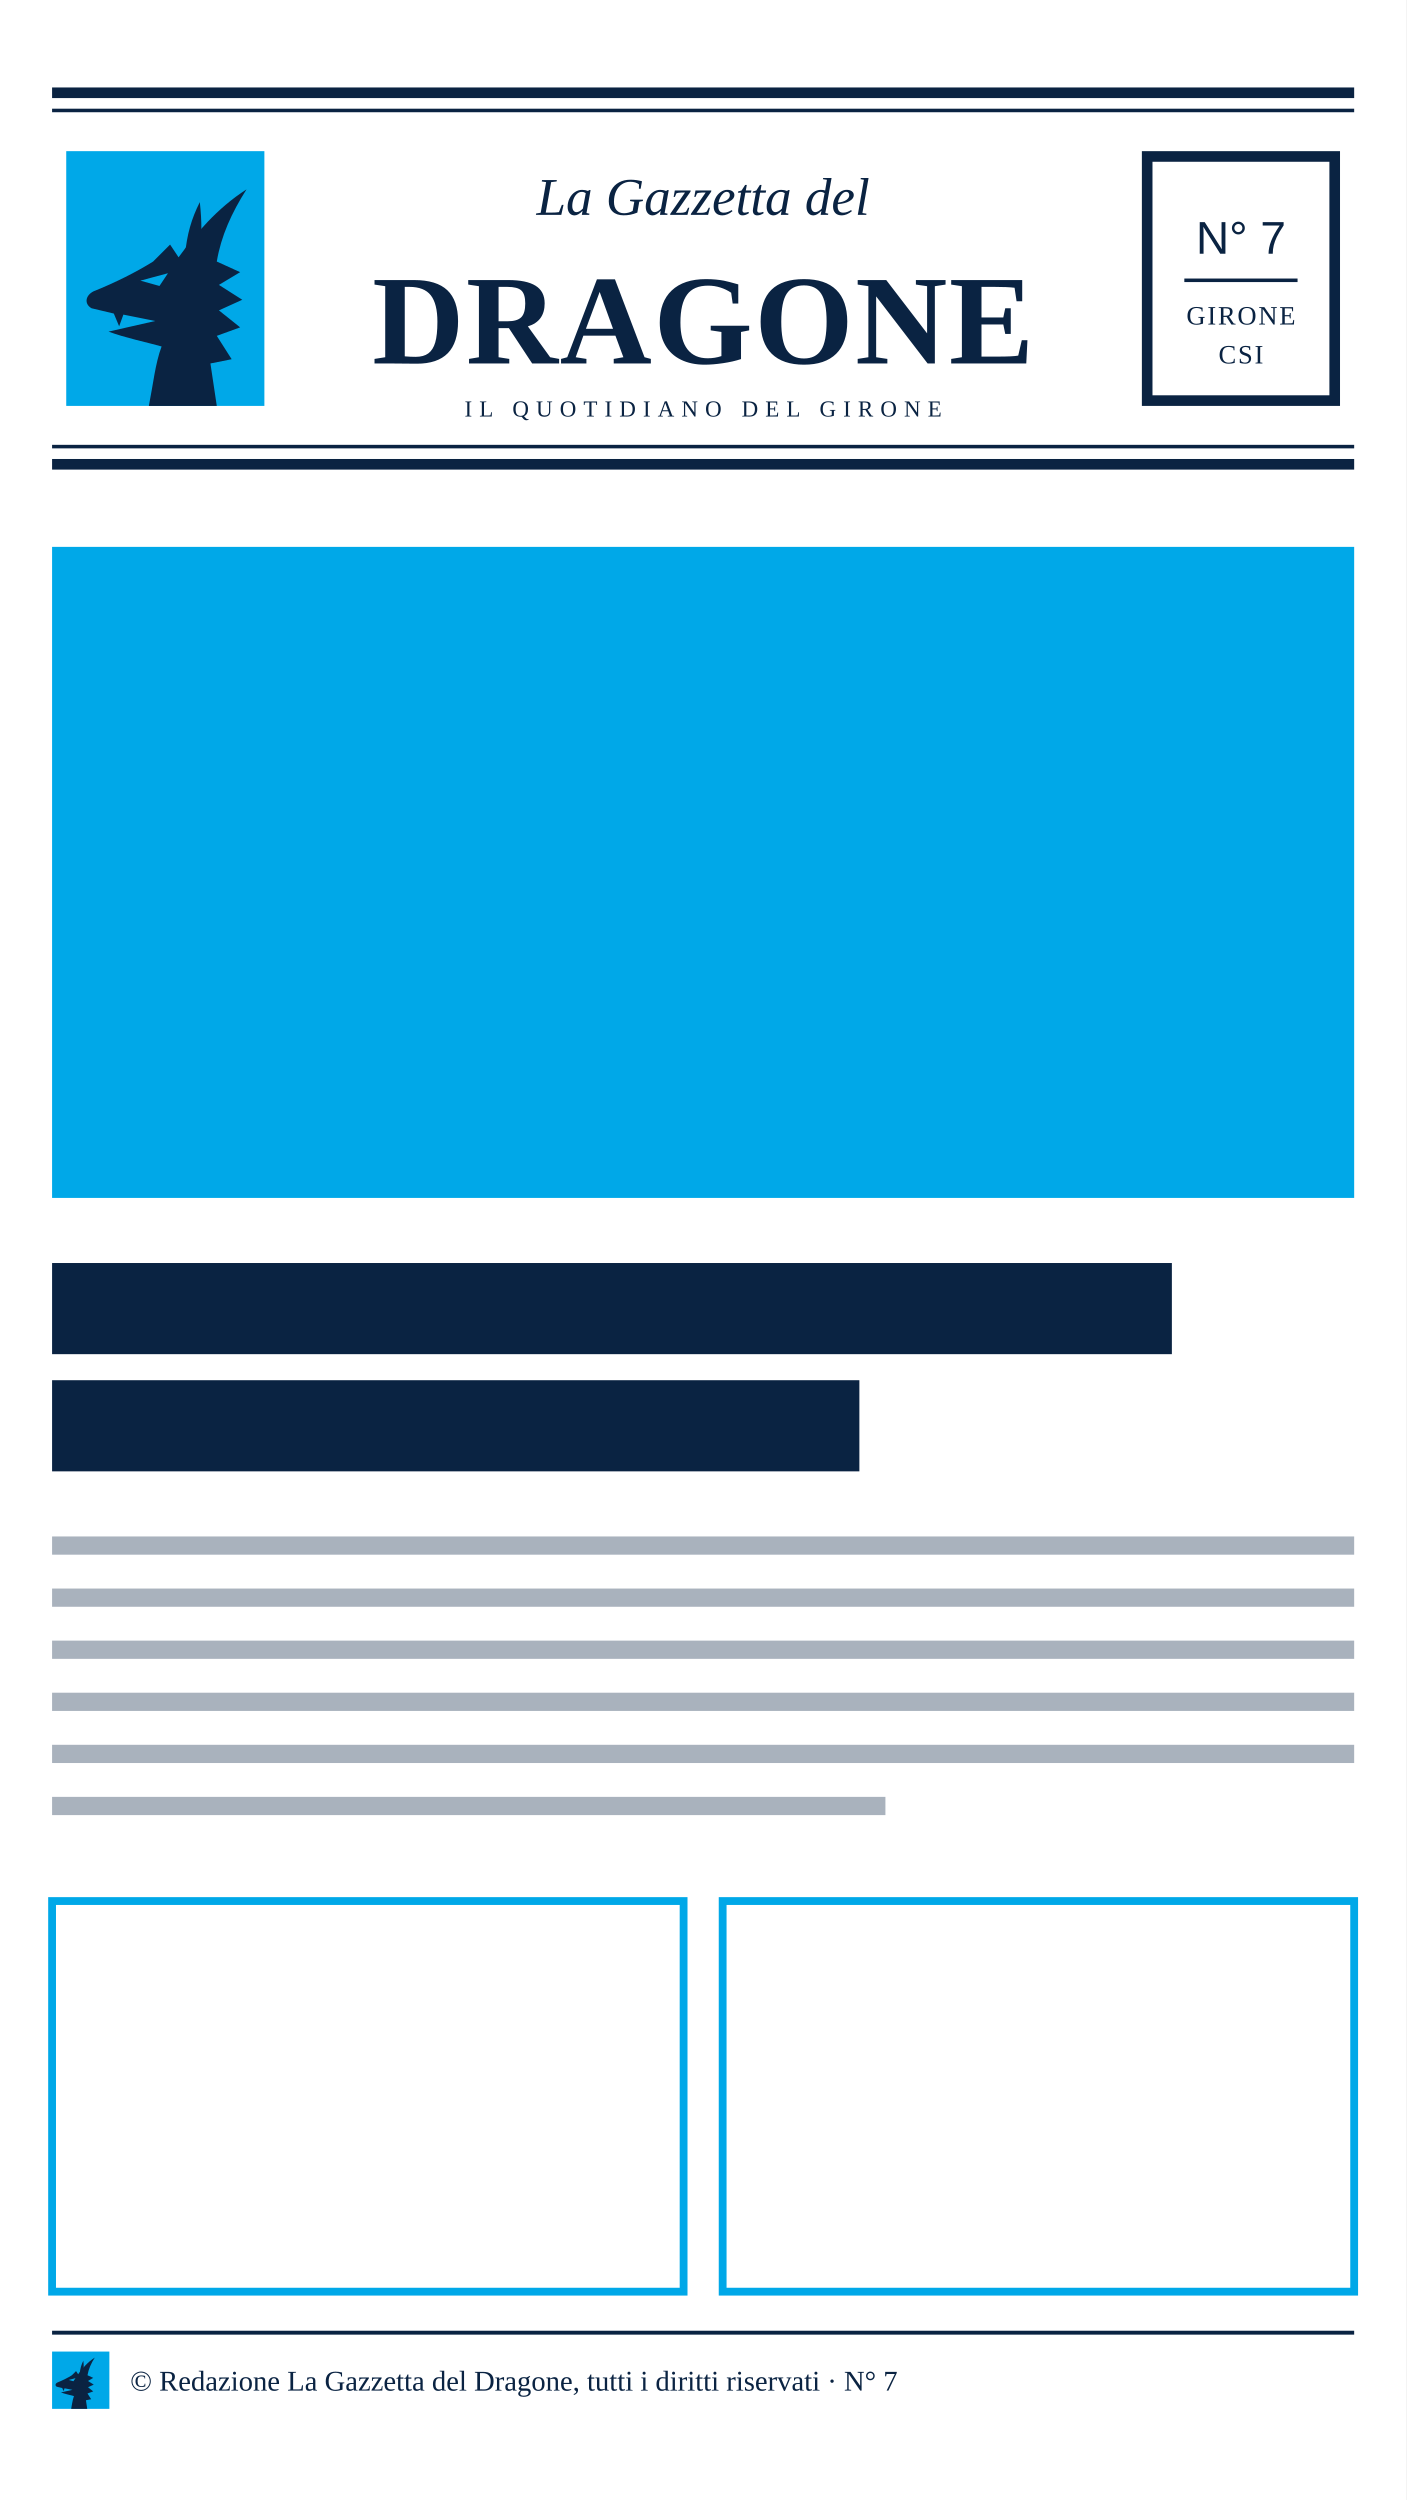
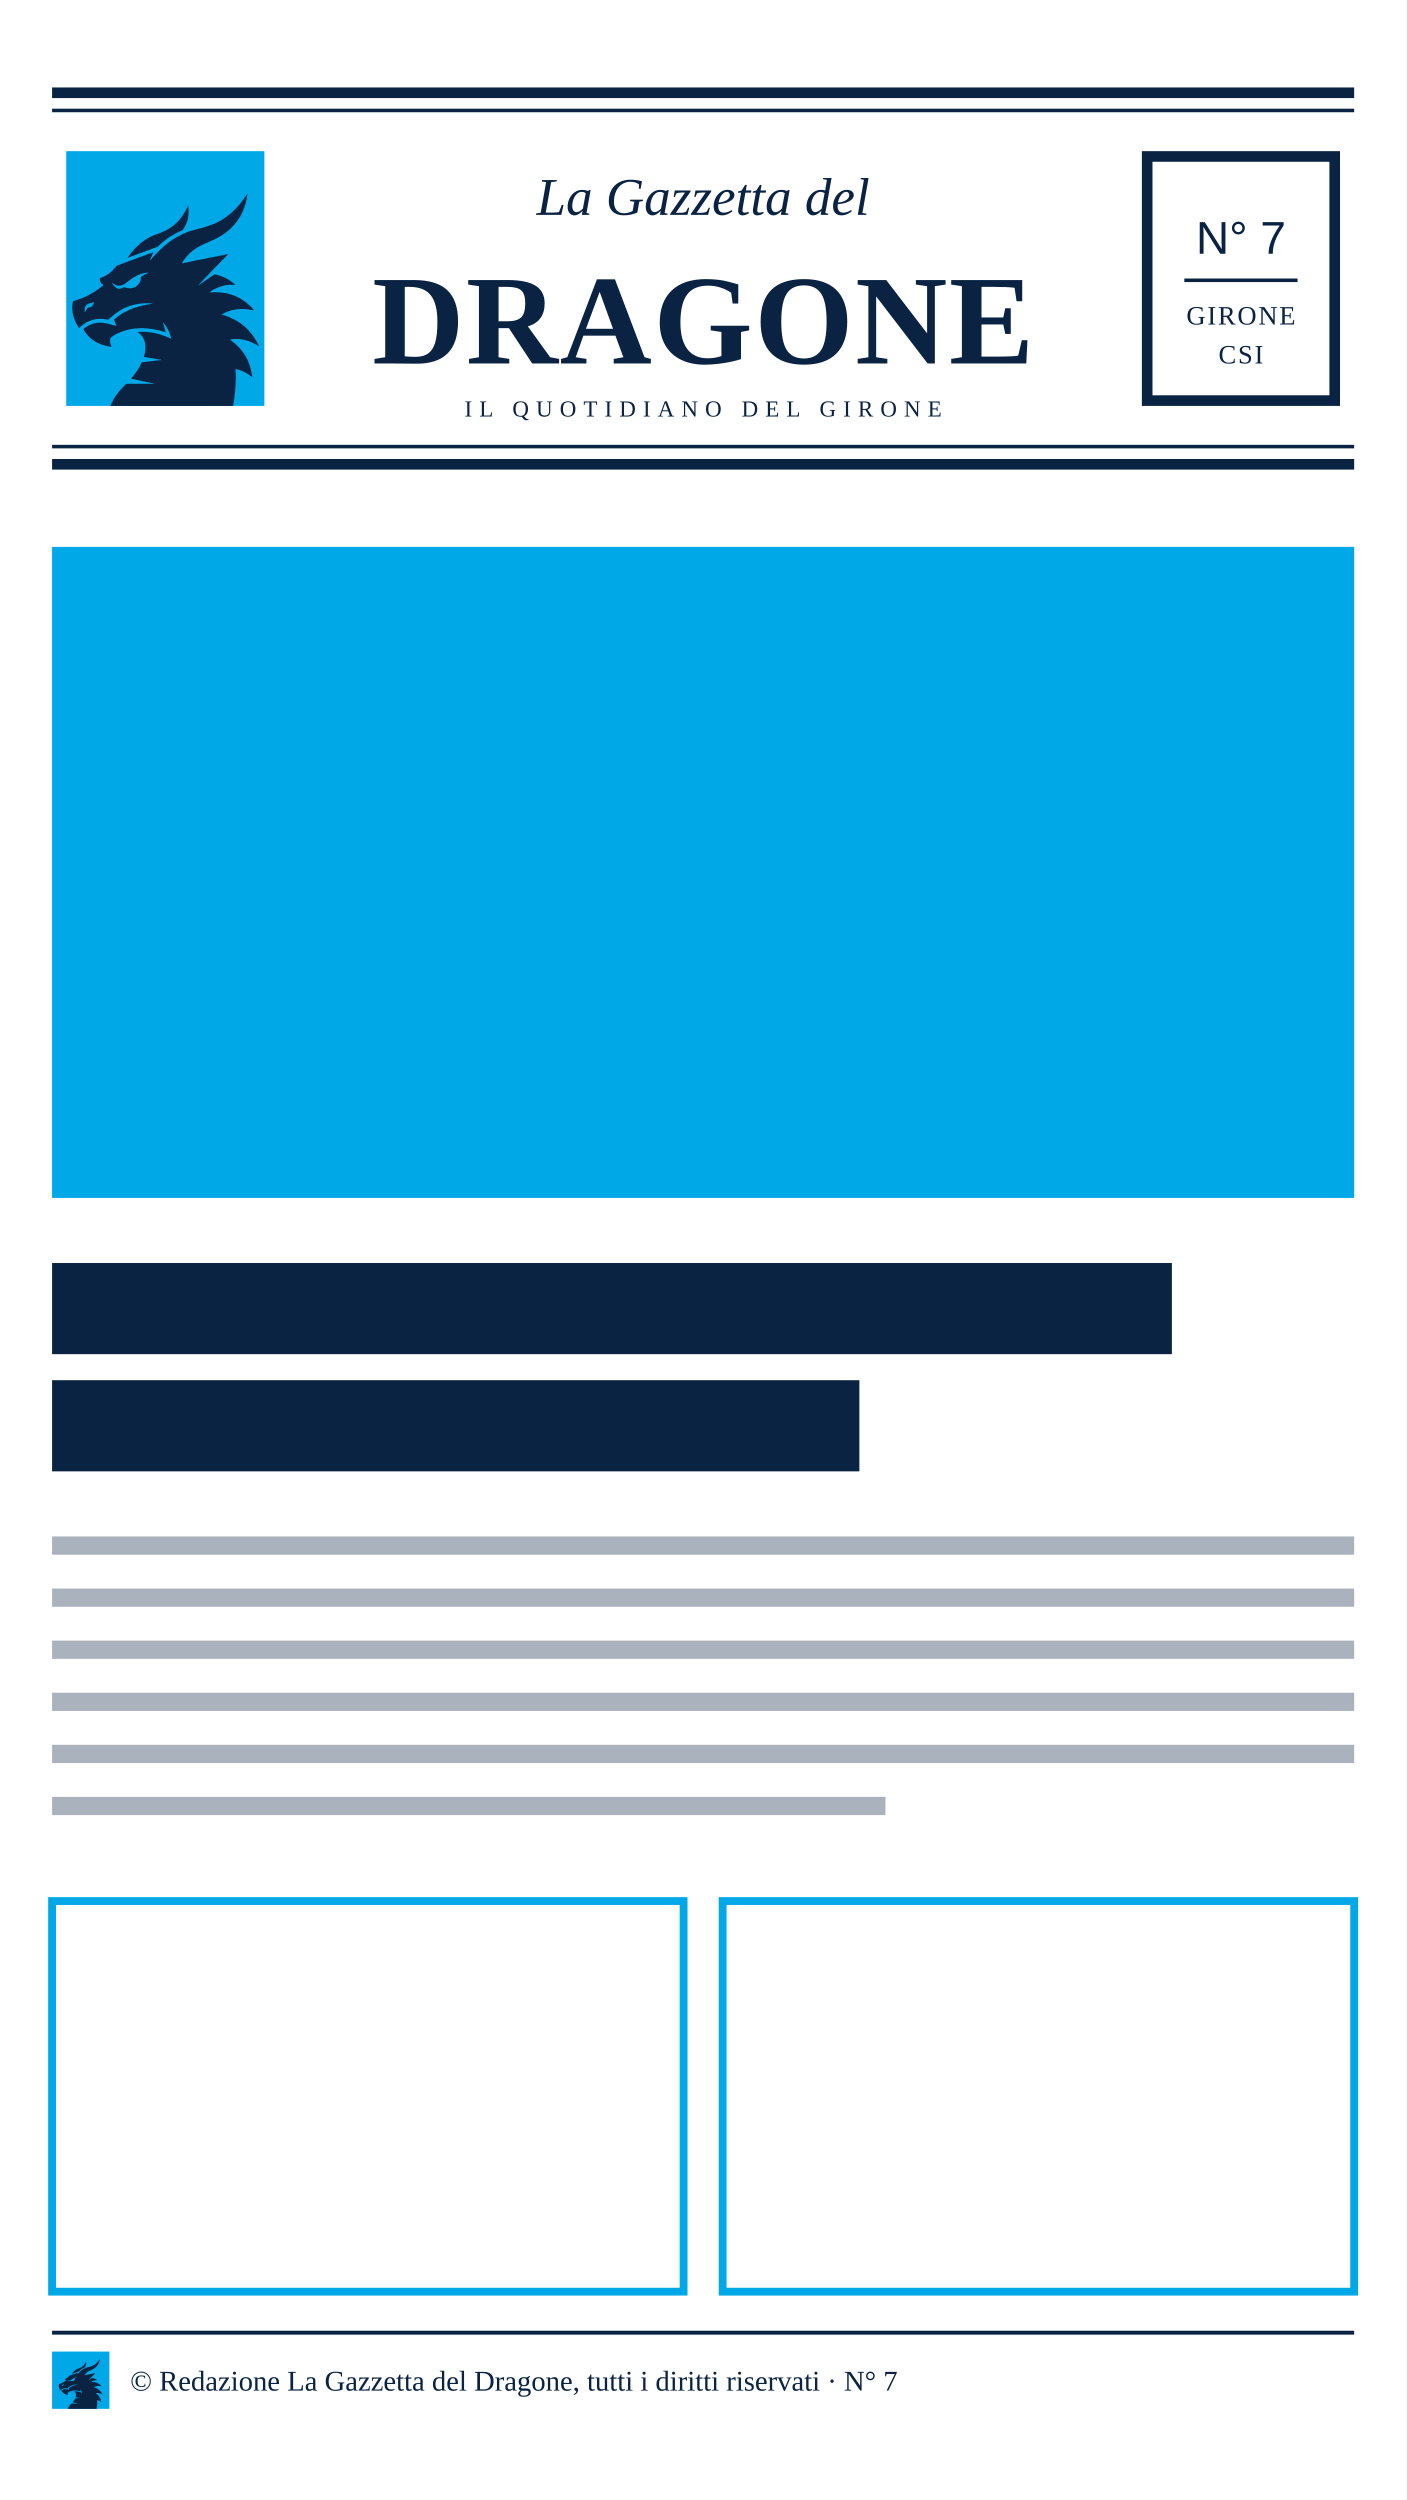
<svg xmlns="http://www.w3.org/2000/svg" viewBox="0 0 1080 1920">
  <rect width="1080" height="1920" fill="#FFFFFF" />
  <g transform="translate(18.26087 40) scale(1.358696)">
    <rect x="16" y="20" width="736" height="6" fill="#0A2342" />
    <rect x="16" y="32" width="736" height="2" fill="#0A2342" />
    <rect x="16" y="222" width="736" height="2" fill="#0A2342" />
    <rect x="16" y="230" width="736" height="6" fill="#0A2342" />
    <rect x="24" y="56" width="112" height="144" fill="#00A8E8" />
    <clipPath id="ear">
      <rect x="24" y="56" width="112" height="144" />
    </clipPath>
    <g clip-path="url(#ear)">
-       <g transform="translate(3.5 60.8) scale(0.6)" fill="#0A2342">
-         <path d="M146 90 C148 70 152 56 160 40 C162 58 162 74 160 92 Z" />
-         <path fill-rule="evenodd" d="M140 92 C156 70 176 46 204 28 C190 50 180 72 176 96 L198 106 L178 118 L200 132 L178 142 L198 158 L176 166 L190 188 L170 192 L176 232 L112 232 C116 212 118 192 124 176 C110 172 90 168 74 162 L118 152 L88 146 L84 157 L79 145 L58 140 C51 136 52 128 60 124 C80 116 100 106 116 96 L132 80 Z M104 114 L130 107 L122 119 Z" />
+       <g transform="translate(20 80) scale(0.47)" fill="#0A2342">
+         <path fill-rule="evenodd" d="M155.1 14.4 L154.8 14.7 L154.8 15.0 L152.3 20.3 L147.9 27.3 L143.6 32.7 L139.2 36.9 L135.5 39.9 L132.3 42.0 L127.9 44.5 L120.9 47.6 L115.0 49.6 L111.2 51.2 L107.4 53.1 L102.5 56.2 L97.2 60.2 L91.6 65.5 L88.5 68.9 L85.9 72.1 L82.6 76.8 L82.6 77.1 L118.5 63.9 L123.7 59.0 L129.9 54.1 L134.1 51.4 L139.7 48.1 L144.8 45.5 L148.4 43.9 L150.7 40.6 L152.7 36.8 L154.6 31.2 L155.1 28.9 L155.2 26.8 L155.4 26.7 L155.5 23.0 L155.7 22.8 L155.5 17.4 L155.4 17.2ZM226.4 0.0 L220.5 8.5 L216.7 13.3 L212.6 17.8 L207.8 22.5 L204.7 25.1 L200.2 28.5 L195.3 31.8 L189.2 35.1 L184.1 37.2 L172.8 41.0 L161.3 43.9 L155.4 45.8 L150.0 47.9 L142.5 51.7 L138.6 54.0 L133.0 57.7 L126.1 63.3 L121.1 67.8 L114.0 75.1 L109.5 80.4 L109.3 79.7 L113.2 70.6 L104.6 73.5 L103.4 74.2 L100.5 75.1 L98.8 75.9 L95.8 76.8 L94.1 77.6 L89.9 79.0 L88.7 79.6 L87.4 79.9 L76.1 84.2 L69.4 86.6 L63.7 92.9 L61.8 94.6 L59.2 96.7 L54.7 99.3 L48.8 101.9 L49.0 104.6 L49.9 106.7 L50.5 107.7 L53.0 110.0 L53.0 110.3 L48.3 114.0 L43.1 117.6 L35.0 122.3 L31.3 124.1 L26.9 126.0 L23.2 127.2 L22.7 127.5 L16.7 129.4 L16.2 131.4 L16.1 133.3 L15.9 133.4 L15.9 134.8 L15.7 135.0 L15.7 139.3 L15.9 139.5 L16.1 142.3 L16.8 146.3 L17.9 149.6 L17.9 150.0 L19.5 153.9 L21.5 157.8 L24.0 161.7 L24.3 161.7 L26.1 159.8 L28.8 157.6 L32.3 155.2 L35.0 153.8 L39.5 152.0 L45.1 150.8 L48.8 150.7 L49.0 150.5 L52.8 150.7 L53.0 150.8 L54.2 150.8 L54.4 151.0 L57.2 151.3 L58.1 151.6 L59.0 151.6 L67.1 144.8 L72.1 141.2 L78.6 137.6 L84.2 135.3 L91.3 133.3 L94.6 132.8 L94.7 132.7 L96.7 132.5 L96.9 132.3 L98.0 132.3 L98.1 132.2 L101.4 132.0 L101.5 131.9 L110.1 131.9 L110.2 132.0 L111.9 132.0 L112.1 132.2 L111.9 132.5 L111.3 132.7 L110.2 132.7 L110.1 132.8 L106.5 133.3 L102.6 134.2 L101.2 134.4 L93.6 136.4 L89.9 137.6 L83.7 140.1 L76.4 143.8 L70.8 147.5 L65.9 151.7 L68.7 158.4 L68.5 158.9 L64.6 158.1 L63.2 157.6 L62.6 157.6 L59.7 156.7 L53.9 155.5 L51.3 155.3 L51.1 155.2 L46.0 155.3 L40.7 156.4 L37.8 157.5 L33.7 159.5 L31.0 161.4 L29.2 162.8 L29.2 163.1 L30.3 165.1 L32.7 168.5 L34.4 170.5 L37.8 173.9 L41.7 176.9 L43.7 178.1 L46.6 179.7 L51.0 181.5 L57.9 183.5 L62.8 184.3 L62.8 183.9 L61.4 179.7 L61.2 176.3 L61.5 174.9 L62.1 173.5 L63.4 172.1 L64.9 171.0 L68.8 168.8 L74.7 166.2 L80.9 164.2 L86.3 162.9 L90.2 162.4 L90.4 162.3 L93.6 162.1 L93.8 162.0 L96.1 162.0 L96.3 161.8 L102.2 161.8 L102.3 162.0 L106.7 162.1 L106.8 162.3 L111.6 162.8 L116.6 163.7 L117.4 164.0 L121.3 164.8 L126.1 166.3 L128.1 166.8 L126.8 161.7 L125.0 155.8 L125.1 155.2 L125.6 155.5 L127.9 158.6 L130.1 162.1 L132.0 165.9 L133.7 170.2 L133.8 171.1 L134.9 174.2 L134.6 174.5 L129.9 172.4 L125.9 171.0 L125.4 170.7 L120.6 169.1 L115.7 167.9 L111.6 167.1 L107.0 166.6 L106.8 166.5 L105.3 166.5 L105.1 166.3 L102.5 166.3 L102.3 166.2 L94.4 166.3 L94.7 166.8 L97.2 168.6 L98.4 169.9 L100.2 172.1 L102.2 175.8 L103.1 178.7 L103.6 181.2 L103.6 182.3 L103.7 182.5 L103.7 187.6 L103.6 187.7 L103.6 189.1 L103.4 189.3 L103.4 190.2 L102.3 195.2 L101.9 196.3 L102.5 196.6 L103.3 196.6 L103.4 196.7 L104.2 196.7 L104.3 196.9 L105.1 196.9 L110.9 198.0 L111.8 198.0 L117.5 199.1 L122.3 199.7 L122.6 200.0 L121.9 200.3 L116.8 200.8 L116.6 200.9 L115.5 200.9 L114.1 201.2 L112.7 201.2 L112.6 201.4 L107.4 201.9 L107.3 202.0 L103.6 202.3 L103.4 202.5 L100.6 202.6 L99.2 202.9 L96.6 208.4 L93.6 213.2 L90.4 217.7 L86.5 222.5 L87.3 222.8 L93.0 223.9 L100.2 225.6 L107.8 227.0 L110.1 227.6 L112.4 227.9 L113.6 228.4 L113.2 228.7 L80.9 228.7 L80.3 229.0 L73.9 235.7 L68.8 242.2 L66.3 245.9 L64.5 249.2 L62.0 254.3 L61.4 255.8 L61.5 256.0 L208.9 256.0 L209.4 254.6 L210.0 249.9 L210.3 248.9 L210.3 247.9 L210.5 247.8 L210.5 246.8 L210.6 246.7 L211.4 238.9 L211.5 238.8 L211.9 233.5 L212.0 233.3 L212.2 228.2 L212.3 228.1 L212.3 223.4 L212.5 223.3 L212.5 217.8 L212.3 217.7 L212.3 214.4 L212.2 214.3 L212.0 211.3 L212.3 211.0 L216.2 211.9 L222.3 214.3 L226.9 216.9 L232.2 220.8 L232.2 219.7 L232.0 219.5 L232.0 218.8 L231.1 213.8 L229.4 207.3 L227.4 201.7 L224.0 195.0 L221.3 191.0 L217.0 185.7 L211.5 180.4 L206.1 176.1 L205.8 175.6 L206.1 175.3 L207.8 175.2 L208.0 175.0 L209.5 175.0 L209.7 174.9 L216.2 174.9 L216.4 175.0 L217.8 175.0 L217.9 175.2 L218.8 175.2 L222.9 175.9 L226.4 176.9 L230.3 178.3 L236.1 181.1 L240.3 183.5 L240.3 183.2 L237.1 177.2 L232.3 169.9 L227.4 164.0 L222.7 159.5 L217.9 155.8 L214.8 153.8 L210.9 151.6 L203.8 148.3 L200.2 146.9 L195.9 145.5 L195.7 145.1 L200.4 142.7 L206.0 140.7 L208.9 139.9 L212.9 139.3 L213.1 139.2 L214.2 139.2 L214.3 139.0 L218.4 138.9 L218.5 138.7 L224.4 138.9 L224.6 139.0 L227.4 139.2 L234.7 140.6 L230.2 135.6 L224.9 130.9 L217.8 126.1 L211.9 123.2 L204.7 120.7 L198.1 119.3 L194.3 119.0 L194.2 118.8 L192.5 118.8 L192.3 118.7 L189.2 118.7 L189.1 118.5 L185.6 118.5 L185.5 118.7 L181.6 118.7 L181.4 118.5 L182.7 117.3 L185.6 115.4 L190.8 113.0 L195.3 111.4 L198.2 110.6 L201.5 110.0 L202.6 110.0 L202.7 109.8 L204.3 109.8 L204.4 109.7 L211.7 109.7 L210.2 108.1 L205.8 104.9 L202.4 102.7 L198.5 100.7 L191.5 98.1 L191.1 98.1 L187.7 97.0 L186.9 97.0 L172.1 107.1 L167.6 110.3 L167.3 110.5 L167.2 110.3 L185.3 91.2 L203.3 72.8 L202.6 72.8 L196.3 74.2 L195.6 74.2 L190.0 75.4 L186.9 75.9 L185.3 76.3 L182.2 76.8 L181.4 77.1 L179.1 77.4 L178.3 77.7 L177.6 77.7 L176.8 78.0 L162.2 80.8 L161.4 81.1 L159.3 81.5 L158.5 81.8 L155.5 82.2 L154.8 82.5 L151.0 83.2 L148.7 83.8 L147.9 83.8 L147.8 83.6 L149.3 81.0 L153.4 75.6 L157.7 71.1 L161.4 68.0 L165.8 65.0 L169.3 63.0 L176.2 59.7 L177.6 59.3 L183.8 56.3 L185.5 55.7 L190.1 53.4 L195.3 50.4 L197.9 48.7 L202.2 45.5 L205.8 42.4 L209.5 38.6 L212.9 34.6 L216.8 29.0 L218.7 25.8 L221.5 19.9 L224.1 12.3 L225.7 5.7 L226.3 1.1 L226.4 0.9ZM41.7 130.6 L41.8 131.1 L41.5 132.2 L40.3 134.5 L38.9 135.9 L37.6 136.5 L35.3 137.0 L34.5 137.5 L32.7 139.5 L31.1 142.4 L30.8 142.6 L30.6 142.4 L30.8 138.4 L31.4 136.1 L32.3 134.5 L33.4 133.4 L35.0 132.5 L36.7 131.9 L39.5 131.3 L40.6 130.8ZM107.3 95.1 L107.0 95.4 L103.9 96.8 L98.8 99.8 L98.4 100.1 L98.3 100.7 L98.3 102.1 L97.7 104.9 L96.4 107.5 L95.5 108.9 L93.3 111.1 L92.2 111.9 L90.1 113.0 L88.7 113.4 L87.1 113.7 L84.3 113.9 L84.2 113.7 L81.7 113.6 L78.4 112.6 L77.8 112.6 L75.0 113.9 L73.5 114.3 L72.7 114.3 L72.5 114.5 L70.8 114.3 L69.0 113.6 L67.9 112.8 L65.2 110.0 L63.8 107.5 L64.0 107.4 L64.5 107.5 L65.2 108.3 L66.6 109.2 L69.4 110.5 L72.2 110.8 L72.4 110.6 L73.6 110.6 L75.0 110.3 L77.2 109.5 L78.6 108.8 L86.3 103.0 L89.6 100.8 L94.6 98.1 L98.0 96.7 L101.9 95.6 L104.3 95.3 L104.5 95.1 L105.6 95.1 L105.7 95.0 L107.1 95.0Z" />
      </g>
    </g>
    <path fill="#0A2342" fill-rule="evenodd" d="M632 56 H744 V200 H632 Z M638 62 H738 V194 H638 Z" />
    <text x="688" y="114" font-family="'Franklin Gothic Demi', 'Franklin Gothic Medium', Arial, sans-serif" font-size="26" text-anchor="middle" fill="#0A2342">N° 7</text>
    <rect x="656" y="128" width="64" height="2" fill="#0A2342" />
    <text x="688" y="154" font-family="Georgia, 'Times New Roman', serif" font-size="15" letter-spacing="1" text-anchor="middle" fill="#0A2342">GIRONE</text>
    <text x="688" y="176" font-family="Georgia, 'Times New Roman', serif" font-size="15" letter-spacing="1" text-anchor="middle" fill="#0A2342">CSI</text>
    <text x="384" y="92" font-family="Georgia, 'Times New Roman', serif" font-size="30" font-style="italic" text-anchor="middle" fill="#0A2342">La Gazzetta del</text>
    <text x="384" y="176" font-family="Georgia, 'Times New Roman', serif" font-size="72" font-weight="700" letter-spacing="1" text-anchor="middle" fill="#0A2342">DRAGONE</text>
    <text x="384" y="206" font-family="Georgia, 'Times New Roman', serif" font-size="13" letter-spacing="4" text-anchor="middle" fill="#0A2342">IL QUOTIDIANO DEL GIRONE</text>
  </g>
  <rect x="40" y="420" width="1000" height="500" fill="#00A8E8" />
  <rect x="40" y="970" width="860" height="70" fill="#0A2342" />
  <rect x="40" y="1060" width="620" height="70" fill="#0A2342" />
  <rect x="40" y="1180" width="1000" height="14" fill="#0A2342" opacity="0.35" />
  <rect x="40" y="1220" width="1000" height="14" fill="#0A2342" opacity="0.35" />
  <rect x="40" y="1260" width="1000" height="14" fill="#0A2342" opacity="0.35" />
  <rect x="40" y="1300" width="1000" height="14" fill="#0A2342" opacity="0.35" />
  <rect x="40" y="1340" width="1000" height="14" fill="#0A2342" opacity="0.35" />
  <rect x="40" y="1380" width="640" height="14" fill="#0A2342" opacity="0.35" />
  <rect x="40" y="1460" width="485" height="300" fill="none" stroke="#00A8E8" stroke-width="6" />
  <rect x="555" y="1460" width="485" height="300" fill="none" stroke="#00A8E8" stroke-width="6" />
  <rect x="40" y="1790" width="1000" height="3" fill="#0A2342" />
  <rect x="40" y="1806" width="44" height="44" fill="#00A8E8" />
  <clipPath id="fir">
    <rect x="40" y="1806" width="44" height="44" />
  </clipPath>
  <g clip-path="url(#fir)">
-     <g transform="translate(32 1805) scale(0.2)" fill="#0A2342">
-       <path d="M146 90 C148 70 152 56 160 40 C162 58 162 74 160 92 Z" />
-       <path fill-rule="evenodd" d="M140 92 C156 70 176 46 204 28 C190 50 180 72 176 96 L198 106 L178 118 L200 132 L178 142 L198 158 L176 166 L190 188 L170 192 L176 232 L112 232 C116 212 118 192 124 176 C110 172 90 168 74 162 L118 152 L88 146 L84 157 L79 145 L58 140 C51 136 52 128 60 124 C80 116 100 106 116 96 L132 80 Z M104 114 L130 107 L122 119 Z" />
+     <g transform="translate(42.8 1811.6) scale(0.15)" fill="#0A2342">
+       <path fill-rule="evenodd" d="M155.1 14.4 L154.8 14.7 L154.8 15.0 L152.3 20.3 L147.9 27.3 L143.6 32.7 L139.2 36.9 L135.5 39.9 L132.3 42.0 L127.9 44.5 L120.9 47.6 L115.0 49.6 L111.2 51.2 L107.4 53.1 L102.5 56.2 L97.2 60.2 L91.6 65.5 L88.5 68.9 L85.9 72.1 L82.6 76.8 L82.6 77.1 L118.5 63.9 L123.7 59.0 L129.9 54.1 L134.1 51.4 L139.7 48.1 L144.8 45.5 L148.4 43.9 L150.7 40.6 L152.7 36.8 L154.6 31.2 L155.1 28.9 L155.2 26.8 L155.4 26.7 L155.5 23.0 L155.7 22.8 L155.5 17.4 L155.4 17.2ZM226.4 0.0 L220.5 8.5 L216.7 13.3 L212.6 17.8 L207.8 22.5 L204.7 25.1 L200.2 28.5 L195.3 31.8 L189.2 35.1 L184.1 37.2 L172.8 41.0 L161.3 43.9 L155.4 45.8 L150.0 47.9 L142.5 51.7 L138.6 54.0 L133.0 57.7 L126.1 63.3 L121.1 67.8 L114.0 75.1 L109.5 80.4 L109.3 79.7 L113.2 70.6 L104.6 73.5 L103.4 74.2 L100.5 75.1 L98.8 75.9 L95.8 76.8 L94.1 77.6 L89.9 79.0 L88.7 79.6 L87.4 79.9 L76.1 84.2 L69.4 86.6 L63.7 92.9 L61.8 94.6 L59.2 96.7 L54.7 99.3 L48.8 101.9 L49.0 104.6 L49.9 106.7 L50.5 107.7 L53.0 110.0 L53.0 110.3 L48.3 114.0 L43.1 117.6 L35.0 122.3 L31.3 124.1 L26.9 126.0 L23.2 127.2 L22.7 127.5 L16.7 129.4 L16.2 131.4 L16.1 133.3 L15.9 133.4 L15.9 134.8 L15.7 135.0 L15.7 139.3 L15.9 139.5 L16.1 142.3 L16.8 146.3 L17.9 149.6 L17.9 150.0 L19.5 153.9 L21.5 157.8 L24.0 161.7 L24.3 161.7 L26.1 159.8 L28.8 157.6 L32.3 155.2 L35.0 153.8 L39.5 152.0 L45.1 150.8 L48.8 150.7 L49.0 150.5 L52.8 150.7 L53.0 150.8 L54.2 150.8 L54.4 151.0 L57.2 151.3 L58.1 151.6 L59.0 151.6 L67.1 144.8 L72.1 141.2 L78.6 137.6 L84.2 135.3 L91.3 133.3 L94.6 132.8 L94.7 132.7 L96.7 132.5 L96.9 132.3 L98.0 132.3 L98.1 132.2 L101.4 132.0 L101.5 131.9 L110.1 131.9 L110.2 132.0 L111.9 132.0 L112.1 132.2 L111.9 132.5 L111.3 132.7 L110.2 132.7 L110.1 132.8 L106.5 133.3 L102.6 134.2 L101.2 134.4 L93.6 136.4 L89.9 137.6 L83.7 140.1 L76.4 143.8 L70.8 147.5 L65.9 151.7 L68.7 158.4 L68.5 158.9 L64.6 158.1 L63.2 157.6 L62.6 157.6 L59.7 156.7 L53.9 155.5 L51.3 155.3 L51.1 155.2 L46.0 155.3 L40.7 156.4 L37.8 157.5 L33.7 159.5 L31.0 161.4 L29.2 162.8 L29.2 163.1 L30.3 165.1 L32.7 168.5 L34.4 170.5 L37.8 173.9 L41.7 176.9 L43.7 178.1 L46.6 179.7 L51.0 181.5 L57.9 183.5 L62.8 184.3 L62.8 183.9 L61.4 179.7 L61.2 176.3 L61.5 174.9 L62.1 173.5 L63.4 172.1 L64.9 171.0 L68.8 168.8 L74.7 166.2 L80.9 164.2 L86.3 162.9 L90.2 162.4 L90.4 162.3 L93.6 162.1 L93.8 162.0 L96.1 162.0 L96.3 161.8 L102.2 161.8 L102.3 162.0 L106.7 162.1 L106.8 162.3 L111.6 162.8 L116.6 163.7 L117.4 164.0 L121.3 164.8 L126.1 166.3 L128.1 166.8 L126.8 161.7 L125.0 155.8 L125.1 155.2 L125.6 155.5 L127.9 158.6 L130.1 162.1 L132.0 165.9 L133.7 170.2 L133.8 171.1 L134.9 174.2 L134.6 174.5 L129.9 172.4 L125.9 171.0 L125.4 170.7 L120.6 169.1 L115.7 167.9 L111.6 167.1 L107.0 166.6 L106.8 166.5 L105.3 166.5 L105.1 166.3 L102.5 166.3 L102.3 166.2 L94.4 166.3 L94.7 166.8 L97.2 168.6 L98.4 169.9 L100.2 172.1 L102.2 175.8 L103.1 178.7 L103.6 181.2 L103.6 182.3 L103.7 182.5 L103.7 187.6 L103.6 187.7 L103.6 189.1 L103.4 189.3 L103.4 190.2 L102.3 195.2 L101.9 196.3 L102.5 196.6 L103.3 196.6 L103.4 196.7 L104.2 196.7 L104.3 196.9 L105.1 196.9 L110.9 198.0 L111.8 198.0 L117.5 199.1 L122.3 199.7 L122.6 200.0 L121.9 200.3 L116.8 200.8 L116.6 200.9 L115.5 200.9 L114.1 201.2 L112.7 201.2 L112.6 201.4 L107.4 201.9 L107.3 202.0 L103.6 202.3 L103.4 202.5 L100.6 202.6 L99.2 202.9 L96.6 208.4 L93.6 213.2 L90.4 217.7 L86.5 222.5 L87.3 222.8 L93.0 223.9 L100.2 225.6 L107.8 227.0 L110.1 227.6 L112.4 227.9 L113.6 228.4 L113.2 228.7 L80.9 228.7 L80.3 229.0 L73.9 235.7 L68.8 242.2 L66.3 245.9 L64.5 249.2 L62.0 254.3 L61.4 255.8 L61.5 256.0 L208.9 256.0 L209.4 254.6 L210.0 249.9 L210.3 248.9 L210.3 247.9 L210.5 247.8 L210.5 246.8 L210.6 246.7 L211.4 238.9 L211.5 238.8 L211.9 233.5 L212.0 233.3 L212.2 228.2 L212.3 228.1 L212.3 223.4 L212.5 223.3 L212.5 217.8 L212.3 217.7 L212.3 214.4 L212.2 214.3 L212.0 211.3 L212.3 211.0 L216.2 211.9 L222.3 214.3 L226.9 216.9 L232.2 220.8 L232.2 219.7 L232.0 219.5 L232.0 218.8 L231.1 213.8 L229.4 207.3 L227.4 201.7 L224.0 195.0 L221.3 191.0 L217.0 185.7 L211.5 180.4 L206.1 176.1 L205.8 175.6 L206.1 175.3 L207.8 175.2 L208.0 175.0 L209.5 175.0 L209.7 174.9 L216.2 174.9 L216.4 175.0 L217.8 175.0 L217.9 175.2 L218.8 175.2 L222.9 175.9 L226.4 176.9 L230.3 178.3 L236.1 181.1 L240.3 183.5 L240.3 183.2 L237.1 177.2 L232.3 169.9 L227.4 164.0 L222.7 159.5 L217.9 155.8 L214.8 153.8 L210.9 151.6 L203.8 148.3 L200.2 146.9 L195.9 145.5 L195.7 145.1 L200.4 142.7 L206.0 140.7 L208.9 139.9 L212.9 139.3 L213.1 139.2 L214.2 139.2 L214.3 139.0 L218.4 138.9 L218.5 138.7 L224.4 138.9 L224.6 139.0 L227.4 139.2 L234.7 140.6 L230.2 135.6 L224.9 130.9 L217.8 126.1 L211.9 123.2 L204.7 120.7 L198.1 119.3 L194.3 119.0 L194.2 118.8 L192.5 118.8 L192.3 118.7 L189.2 118.7 L189.1 118.5 L185.6 118.5 L185.5 118.7 L181.6 118.7 L181.4 118.5 L182.7 117.3 L185.6 115.4 L190.8 113.0 L195.3 111.4 L198.2 110.6 L201.5 110.0 L202.6 110.0 L202.7 109.8 L204.3 109.8 L204.4 109.7 L211.7 109.7 L210.2 108.1 L205.8 104.9 L202.4 102.7 L198.5 100.7 L191.5 98.1 L191.1 98.1 L187.7 97.0 L186.9 97.0 L172.1 107.1 L167.6 110.3 L167.3 110.5 L167.2 110.3 L185.3 91.2 L203.3 72.8 L202.6 72.8 L196.3 74.2 L195.6 74.2 L190.0 75.4 L186.9 75.9 L185.3 76.3 L182.2 76.8 L181.4 77.1 L179.1 77.4 L178.3 77.7 L177.6 77.7 L176.8 78.0 L162.2 80.8 L161.4 81.1 L159.3 81.5 L158.5 81.8 L155.5 82.2 L154.8 82.5 L151.0 83.2 L148.7 83.8 L147.9 83.8 L147.8 83.6 L149.3 81.0 L153.4 75.6 L157.7 71.1 L161.4 68.0 L165.8 65.0 L169.3 63.0 L176.2 59.7 L177.6 59.3 L183.8 56.3 L185.5 55.7 L190.1 53.4 L195.3 50.4 L197.9 48.7 L202.2 45.5 L205.8 42.4 L209.5 38.6 L212.9 34.6 L216.8 29.0 L218.7 25.8 L221.5 19.9 L224.1 12.3 L225.7 5.7 L226.3 1.1 L226.4 0.9ZM41.7 130.6 L41.8 131.1 L41.5 132.2 L40.3 134.5 L38.9 135.9 L37.6 136.5 L35.3 137.0 L34.5 137.5 L32.7 139.5 L31.1 142.4 L30.8 142.6 L30.6 142.4 L30.8 138.4 L31.4 136.1 L32.3 134.5 L33.4 133.4 L35.0 132.5 L36.7 131.9 L39.5 131.3 L40.6 130.8ZM107.3 95.1 L107.0 95.4 L103.9 96.8 L98.8 99.8 L98.4 100.1 L98.3 100.7 L98.3 102.1 L97.7 104.9 L96.4 107.5 L95.5 108.9 L93.3 111.1 L92.2 111.9 L90.1 113.0 L88.7 113.4 L87.1 113.7 L84.3 113.9 L84.2 113.7 L81.7 113.6 L78.4 112.6 L77.8 112.6 L75.0 113.9 L73.5 114.3 L72.7 114.3 L72.5 114.5 L70.8 114.3 L69.0 113.6 L67.9 112.8 L65.2 110.0 L63.8 107.5 L64.0 107.4 L64.5 107.5 L65.2 108.3 L66.6 109.2 L69.4 110.5 L72.2 110.8 L72.4 110.6 L73.6 110.6 L75.0 110.3 L77.2 109.5 L78.6 108.8 L86.3 103.0 L89.6 100.8 L94.6 98.1 L98.0 96.7 L101.9 95.6 L104.3 95.3 L104.5 95.1 L105.6 95.1 L105.7 95.0 L107.1 95.0Z" />
    </g>
  </g>
  <text x="100" y="1836" font-family="Georgia, 'Times New Roman', serif" font-size="22" fill="#0A2342">© Redazione La Gazzetta del Dragone, tutti i diritti riservati · N° 7</text>
</svg>
